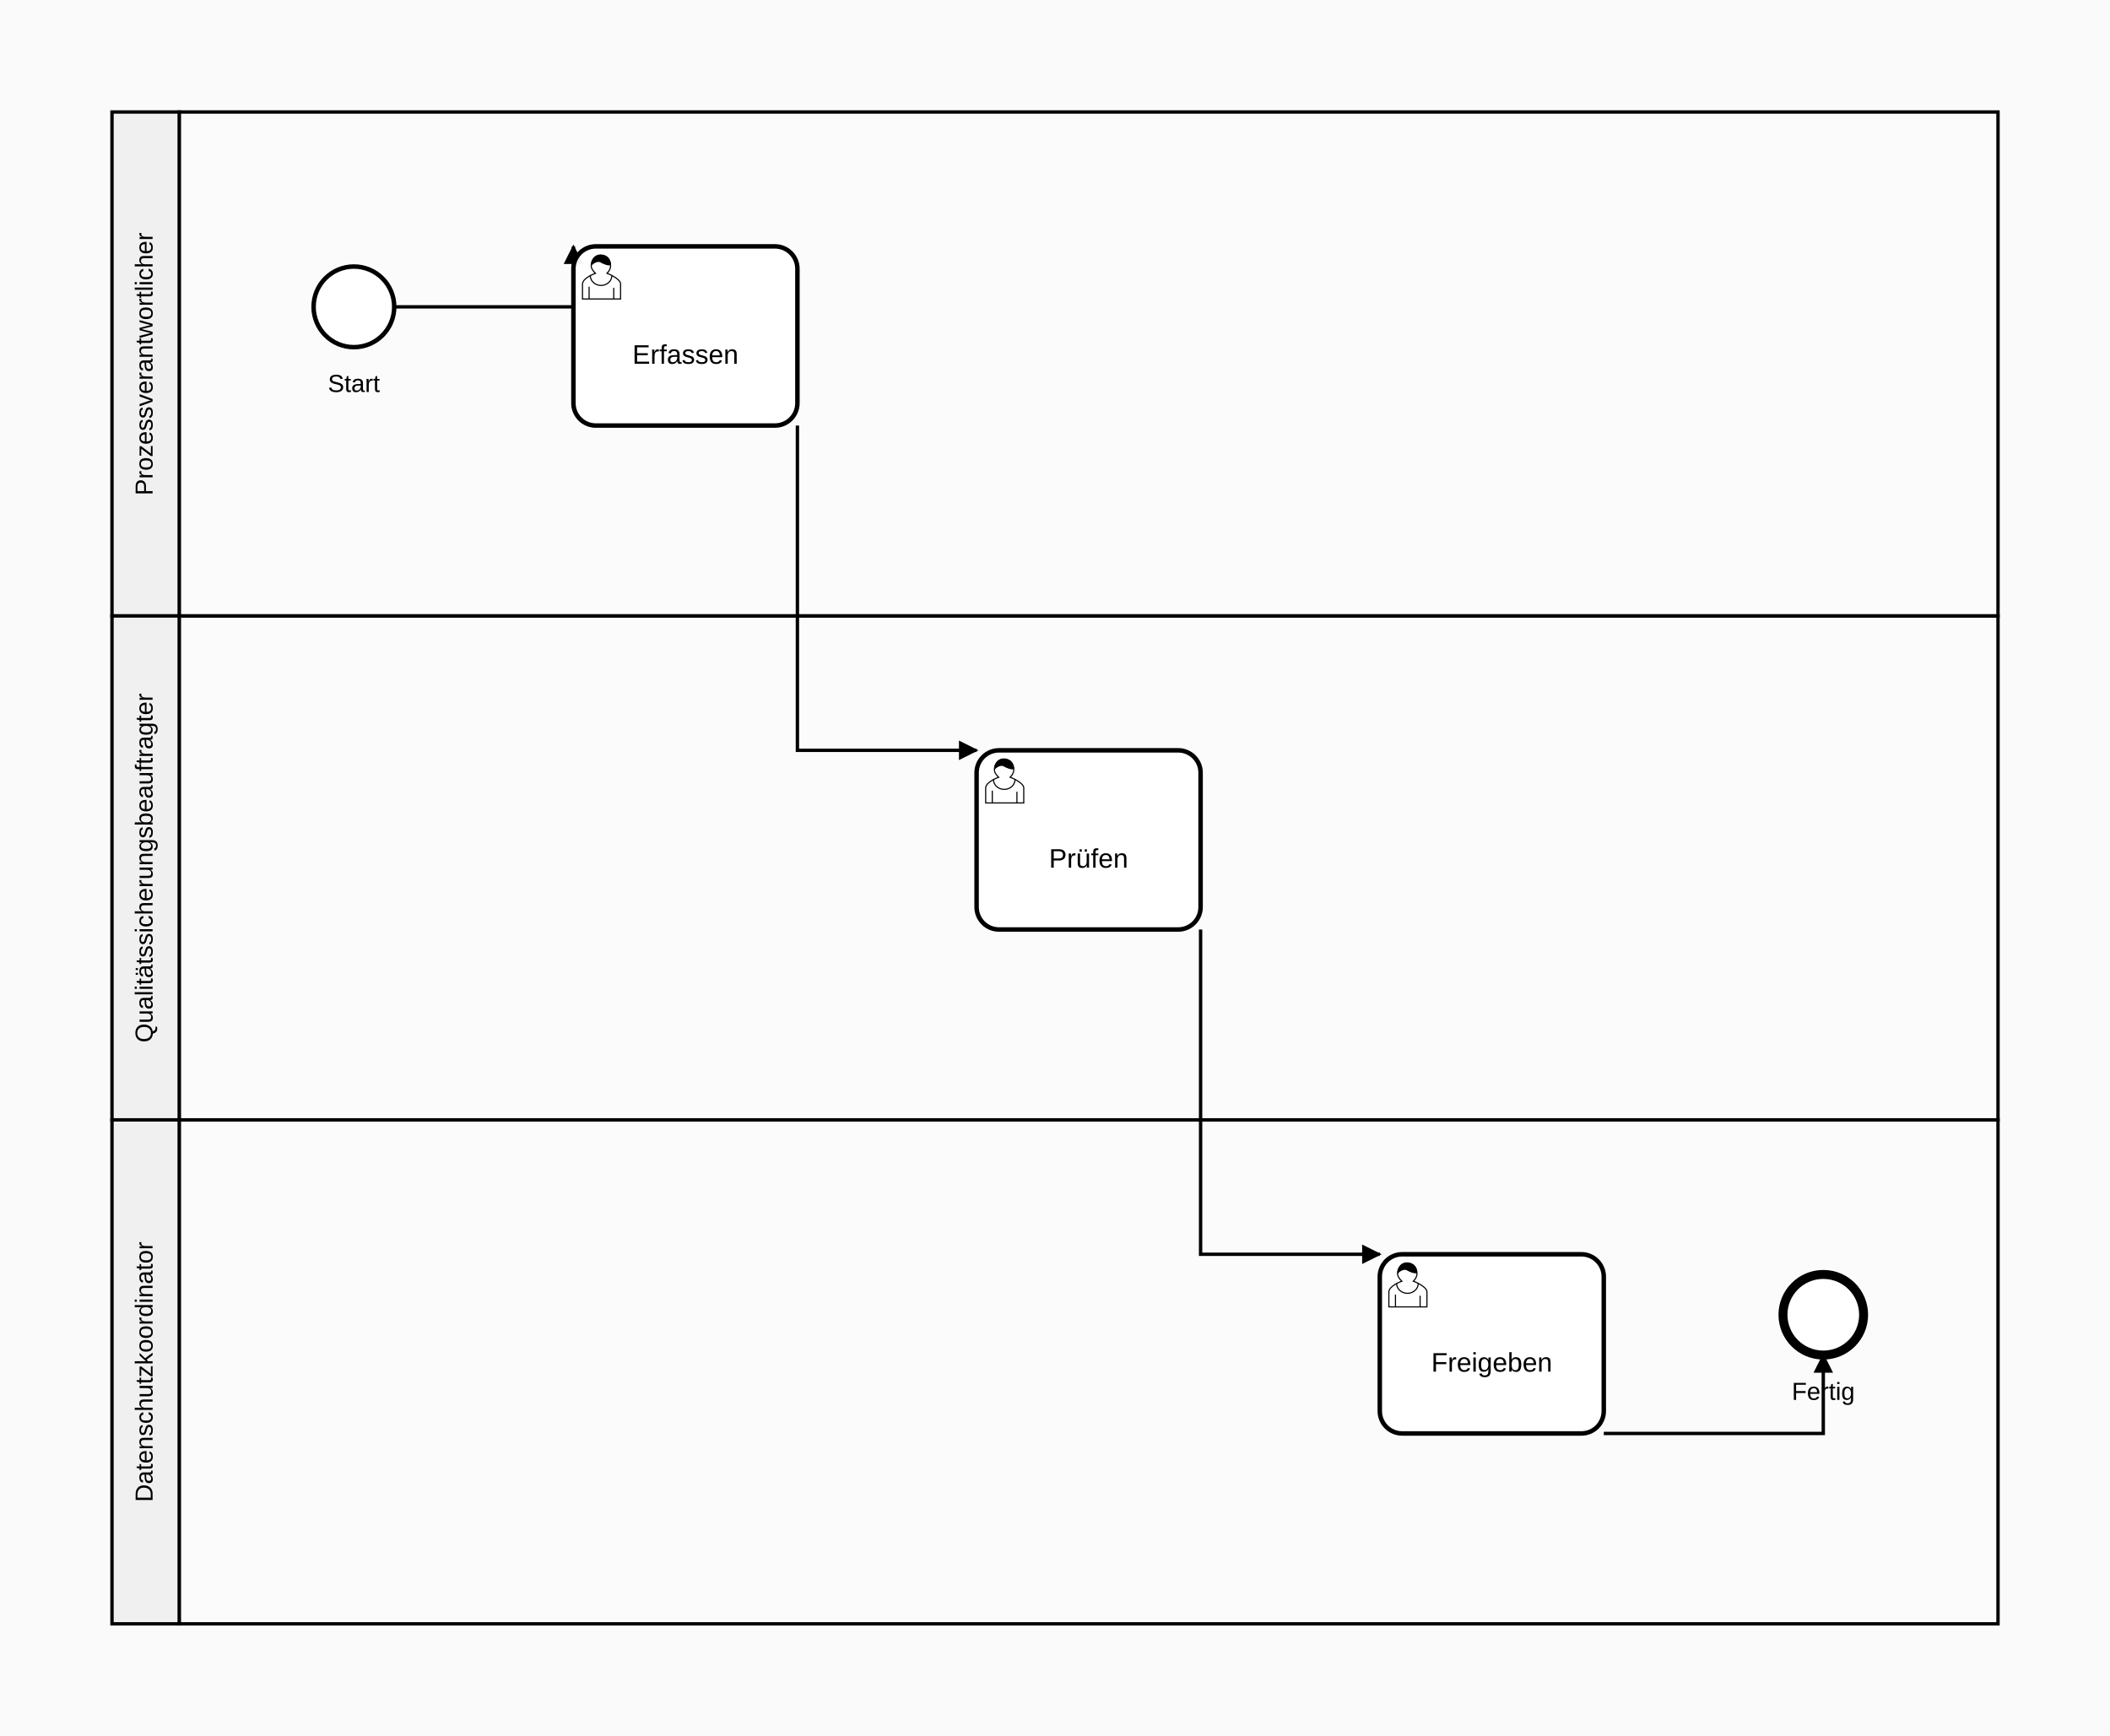
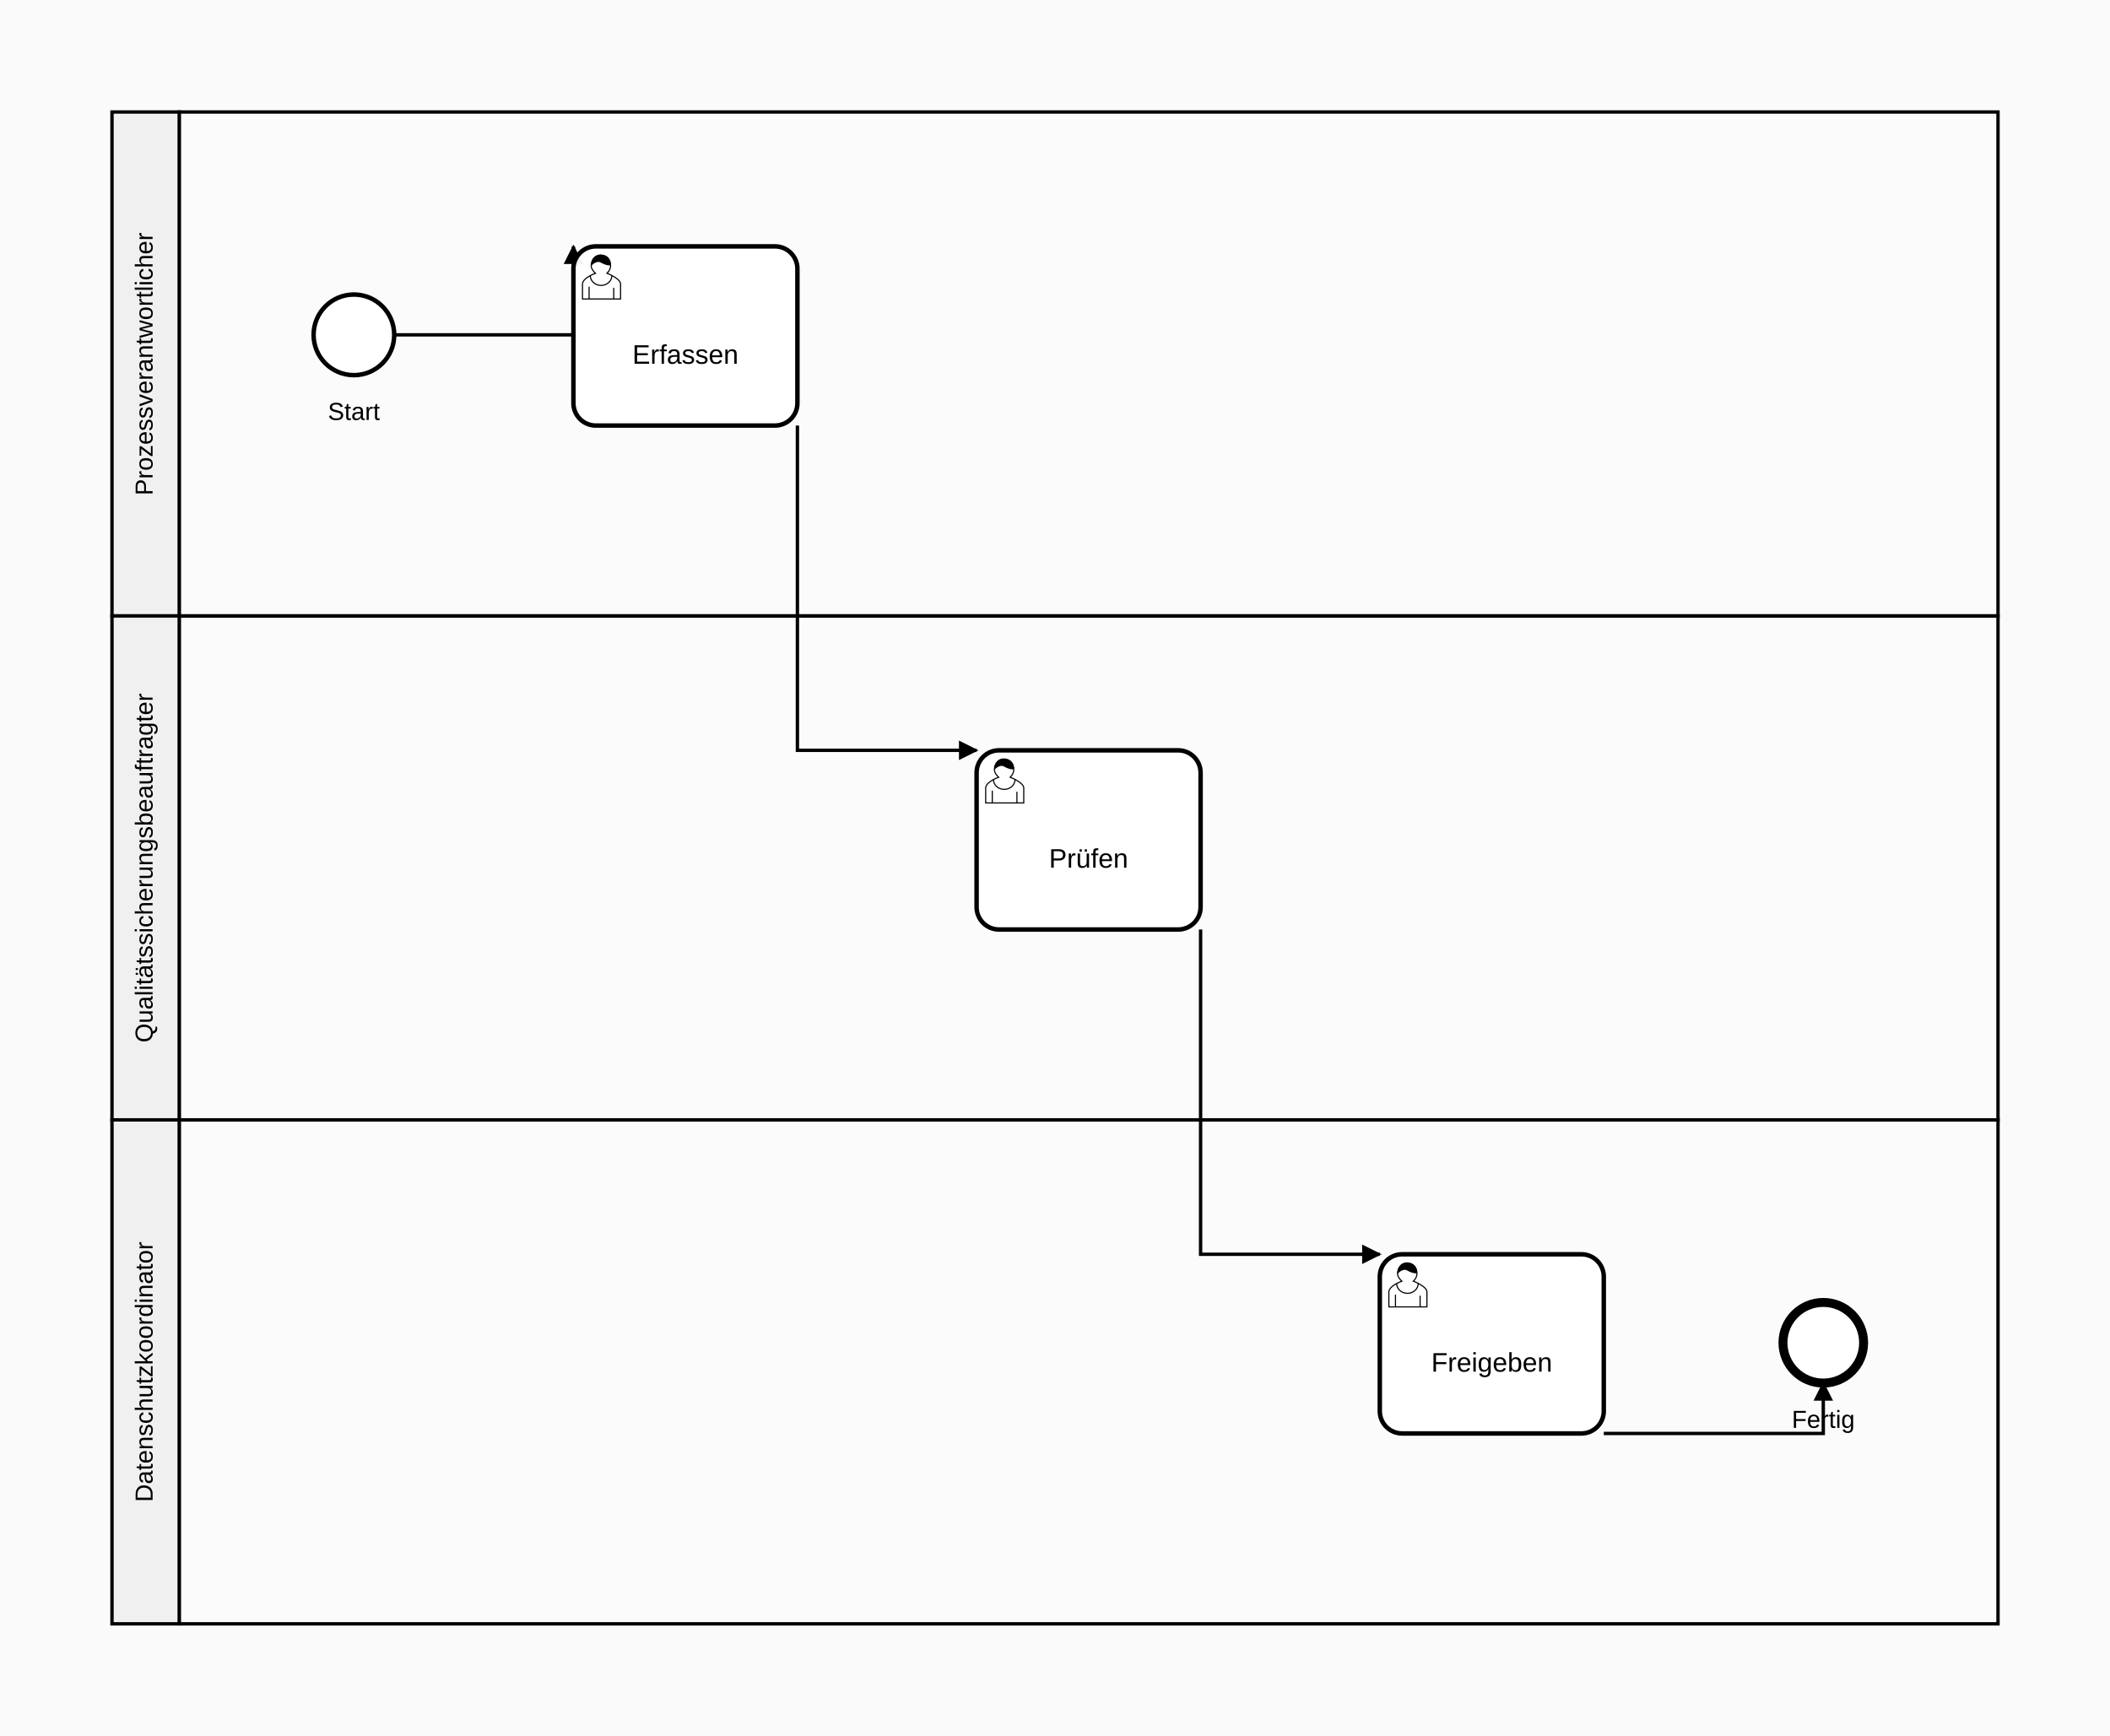
<svg xmlns="http://www.w3.org/2000/svg" width="942" height="775" viewBox="0 0 942 775" font-family="Arial, sans-serif">
  <defs>
    <marker id="seq-end" viewBox="0 0 20 20" refX="11" refY="10" markerWidth="10" markerHeight="10" orient="auto">
      <path d="M 1 5 L 11 10 L 1 15 Z" fill="#000000" stroke="#000000" stroke-width="1" />
    </marker>
    <marker id="seq-default-src" viewBox="0 0 20 20" refX="6" refY="10" markerWidth="10" markerHeight="10" orient="auto">
      <path d="M 6 3 L 10 17" stroke="#000000" stroke-width="1.5" />
    </marker>
    <marker id="seq-conditional-src" viewBox="0 0 20 20" refX="1" refY="10" markerWidth="12" markerHeight="12" orient="auto">
      <path d="M 1 10 L 8 6 L 15 10 L 8 14 Z" fill="#ffffff" stroke="#000000" stroke-width="1" />
    </marker>
    <marker id="msg-start" viewBox="0 0 20 20" refX="6" refY="6" markerWidth="20" markerHeight="20" orient="auto">
      <circle cx="6" cy="6" r="3.5" fill="#ffffff" stroke="#000000" stroke-width="1" />
    </marker>
    <marker id="msg-end" viewBox="0 0 20 20" refX="8.5" refY="5" markerWidth="20" markerHeight="20" orient="auto">
      <path d="m 1 5 l 0 -3 l 7 3 l -7 3 z" fill="#ffffff" stroke="#000000" stroke-width="1" stroke-linecap="butt" />
    </marker>
    <marker id="assoc-end" viewBox="0 0 20 20" refX="11" refY="10" markerWidth="10" markerHeight="10" orient="auto">
      <path d="M 1 5 L 11 10 L 1 15" fill="none" stroke="#000000" stroke-width="1.5" />
    </marker>
  </defs>
  <rect width="942" height="775" fill="#fafafa" />
  <rect x="80" y="50" width="812" height="225" fill="#ffffff" fill-opacity="0.25" stroke="#000000" stroke-width="1.5" />
  <rect x="50" y="50" width="30" height="225" fill="#f0f0f0" stroke="#000000" stroke-width="1.5" />
  <text x="65" y="162.5" text-anchor="middle" dominant-baseline="middle" font-size="11" fill="#000000" transform="rotate(-90,65,162.5)">Prozessverantwortlicher</text>
  <rect x="80" y="275" width="812" height="225" fill="#ffffff" fill-opacity="0.25" stroke="#000000" stroke-width="1.5" />
  <rect x="50" y="275" width="30" height="225" fill="#f0f0f0" stroke="#000000" stroke-width="1.5" />
  <text x="65" y="387.5" text-anchor="middle" dominant-baseline="middle" font-size="11" fill="#000000" transform="rotate(-90,65,387.5)">Qualitätssicherungsbeauftragter</text>
  <rect x="80" y="500" width="812" height="225" fill="#ffffff" fill-opacity="0.25" stroke="#000000" stroke-width="1.5" />
  <rect x="50" y="500" width="30" height="225" fill="#f0f0f0" stroke="#000000" stroke-width="1.5" />
  <text x="65" y="612.5" text-anchor="middle" dominant-baseline="middle" font-size="11" fill="#000000" transform="rotate(-90,65,612.5)">Datenschutzkoordinator</text>
-   <path d="M 176 137 L 256 137 L 256 110" stroke="#000000" stroke-width="1.5" fill="none" marker-end="url(#seq-end)" />
+   <path d="M 176 149.5 L 256 149.5 L 256 110" stroke="#000000" stroke-width="1.5" fill="none" marker-end="url(#seq-end)" />
  <path d="M 356 190 L 356 335 L 436 335" stroke="#000000" stroke-width="1.5" fill="none" marker-end="url(#seq-end)" />
  <path d="M 536 415 L 536 560 L 616 560" stroke="#000000" stroke-width="1.5" fill="none" marker-end="url(#seq-end)" />
-   <path d="M 716 640 L 814 640 L 814 605" stroke="#000000" stroke-width="1.5" fill="none" marker-end="url(#seq-end)" />
-   <circle cx="158" cy="137" r="18" fill="#ffffff" fill-opacity="0.95" stroke="#000000" stroke-width="2" />
-   <text x="158" y="175" text-anchor="middle" font-size="11" fill="#000000">Start</text>
+   <path d="M 716 640 L 814 640 L 814 617.5" stroke="#000000" stroke-width="1.5" fill="none" marker-end="url(#seq-end)" />
+   <circle cx="158" cy="149.5" r="18" fill="#ffffff" fill-opacity="0.95" stroke="#000000" stroke-width="2" />
+   <text x="158" y="187.5" text-anchor="middle" font-size="11" fill="#000000">Start</text>
  <rect x="256" y="110" width="100" height="80" rx="10" ry="10" fill="#ffffff" fill-opacity="0.95" stroke="#000000" stroke-width="2" />
  <g>
    <path d="m 271,122 c 0.909,-0.845 1.594,-2.049 1.594,-3.385 0,-2.554 -1.805,-4.622 -4.357,-4.622 -2.552,0 -4.288,2.068 -4.288,4.622 0,1.348 0.974,2.562 1.896,3.405 -0.529,0.187 -5.669,2.097 -5.794,4.756 v 6.718 h 17 v -6.718 c 0,-2.298 -5.528,-4.595 -6.051,-4.776 z m -8,6 l 0,5.5 m 11,0 l 0,-5" fill="#ffffff" stroke="#000000" stroke-width="0.5" />
    <path d="m 273.162,123.009 c 0,2.447 -2.158,4.431 -4.821,4.431 -2.665,0 -4.822,-1.981 -4.822,-4.431" fill="none" stroke="#000000" stroke-width="0.5" />
    <path d="m 264.1,118.2 c 0,0 2.251,-2.358 4.274,-1.177 2.024,1.181 4.221,1.537 4.124,0.965 -0.098,-0.57 -0.117,-3.791 -4.191,-4.136 -3.575,0.001 -4.208,3.367 -4.207,4.348 z" fill="#000000" stroke="#000000" stroke-width="0.5" />
  </g>
  <text x="306" y="159" text-anchor="middle" dominant-baseline="middle" font-size="12" fill="#000000">Erfassen</text>
  <rect x="436" y="335" width="100" height="80" rx="10" ry="10" fill="#ffffff" fill-opacity="0.95" stroke="#000000" stroke-width="2" />
  <g>
    <path d="m 451,347 c 0.909,-0.845 1.594,-2.049 1.594,-3.385 0,-2.554 -1.805,-4.622 -4.357,-4.622 -2.552,0 -4.288,2.068 -4.288,4.622 0,1.348 0.974,2.562 1.896,3.405 -0.529,0.187 -5.669,2.097 -5.794,4.756 v 6.718 h 17 v -6.718 c 0,-2.298 -5.528,-4.595 -6.051,-4.776 z m -8,6 l 0,5.5 m 11,0 l 0,-5" fill="#ffffff" stroke="#000000" stroke-width="0.5" />
    <path d="m 453.162,348.009 c 0,2.447 -2.158,4.431 -4.821,4.431 -2.665,0 -4.822,-1.981 -4.822,-4.431" fill="none" stroke="#000000" stroke-width="0.5" />
    <path d="m 444.1,343.2 c 0,0 2.251,-2.358 4.274,-1.177 2.024,1.181 4.221,1.537 4.124,0.965 -0.098,-0.57 -0.117,-3.791 -4.191,-4.136 -3.575,0.001 -4.208,3.367 -4.207,4.348 z" fill="#000000" stroke="#000000" stroke-width="0.5" />
  </g>
  <text x="486" y="384" text-anchor="middle" dominant-baseline="middle" font-size="12" fill="#000000">Prüfen</text>
  <rect x="616" y="560" width="100" height="80" rx="10" ry="10" fill="#ffffff" fill-opacity="0.95" stroke="#000000" stroke-width="2" />
  <g>
    <path d="m 631,572 c 0.909,-0.845 1.594,-2.049 1.594,-3.385 0,-2.554 -1.805,-4.622 -4.357,-4.622 -2.552,0 -4.288,2.068 -4.288,4.622 0,1.348 0.974,2.562 1.896,3.405 -0.529,0.187 -5.669,2.097 -5.794,4.756 v 6.718 h 17 v -6.718 c 0,-2.298 -5.528,-4.595 -6.051,-4.776 z m -8,6 l 0,5.5 m 11,0 l 0,-5" fill="#ffffff" stroke="#000000" stroke-width="0.5" />
    <path d="m 633.162,573.009 c 0,2.447 -2.158,4.431 -4.821,4.431 -2.665,0 -4.822,-1.981 -4.822,-4.431" fill="none" stroke="#000000" stroke-width="0.5" />
    <path d="m 624.1,568.2 c 0,0 2.251,-2.358 4.274,-1.177 2.024,1.181 4.221,1.537 4.124,0.965 -0.098,-0.57 -0.117,-3.791 -4.191,-4.136 -3.575,0.001 -4.208,3.367 -4.207,4.348 z" fill="#000000" stroke="#000000" stroke-width="0.5" />
  </g>
  <text x="666" y="609" text-anchor="middle" dominant-baseline="middle" font-size="12" fill="#000000">Freigeben</text>
-   <circle cx="814" cy="587" r="18" fill="#ffffff" fill-opacity="0.95" stroke="#000000" stroke-width="4" />
-   <text x="814" y="625" text-anchor="middle" font-size="11" fill="#000000">Fertig</text>
+   <circle cx="814" cy="599.5" r="18" fill="#ffffff" fill-opacity="0.95" stroke="#000000" stroke-width="4" />
+   <text x="814" y="637.5" text-anchor="middle" font-size="11" fill="#000000">Fertig</text>
</svg>
